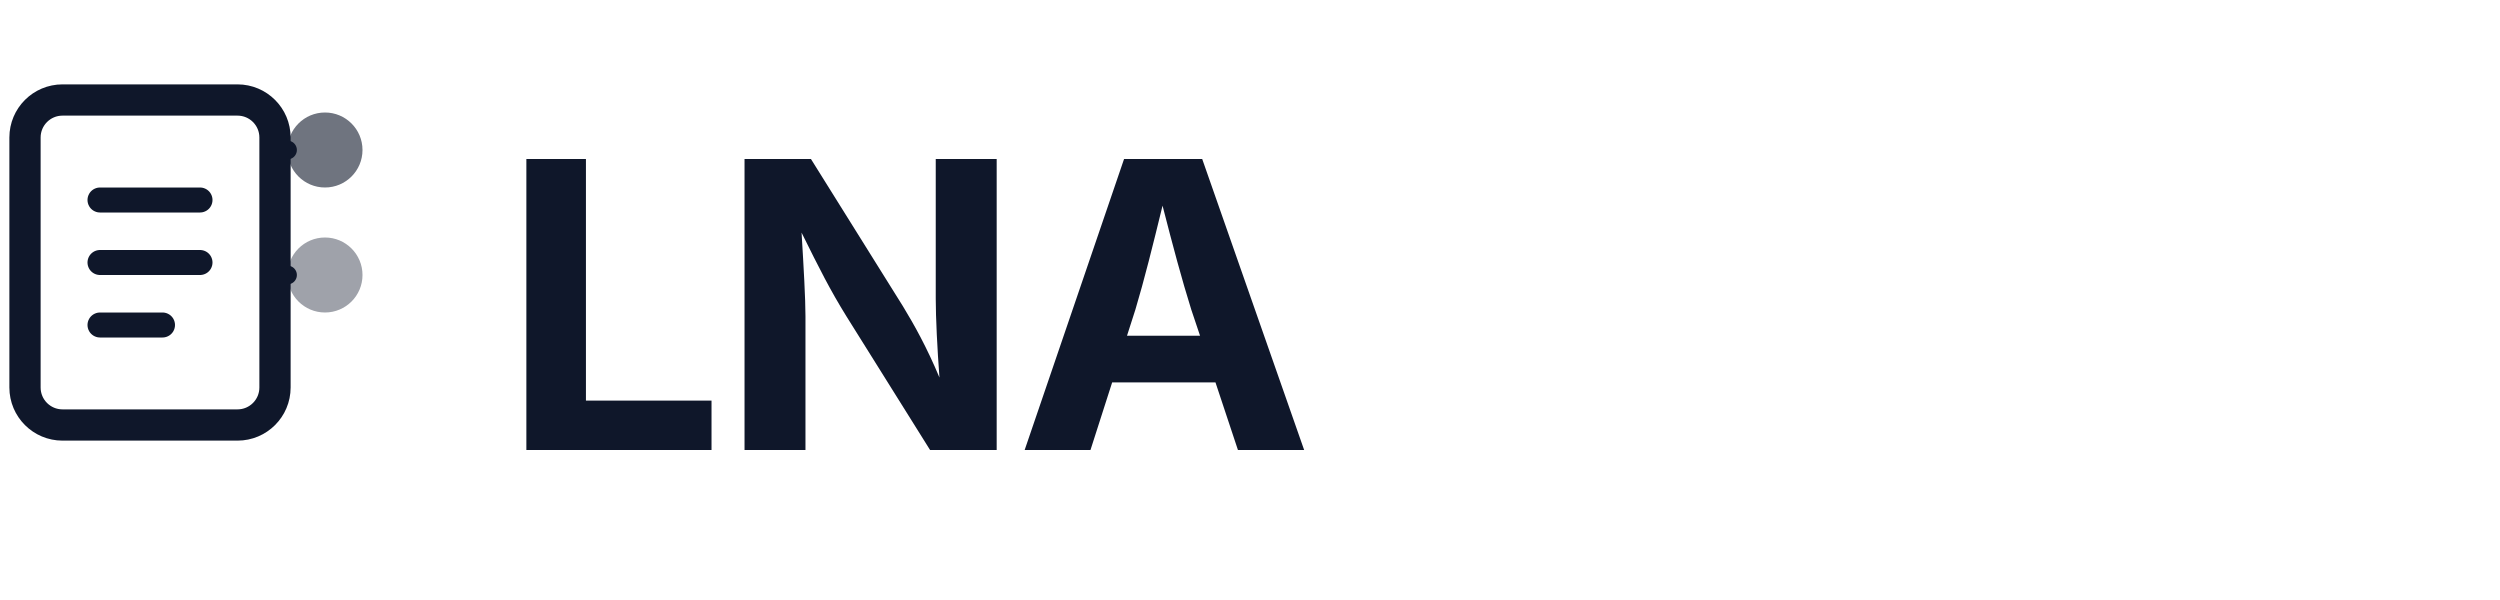
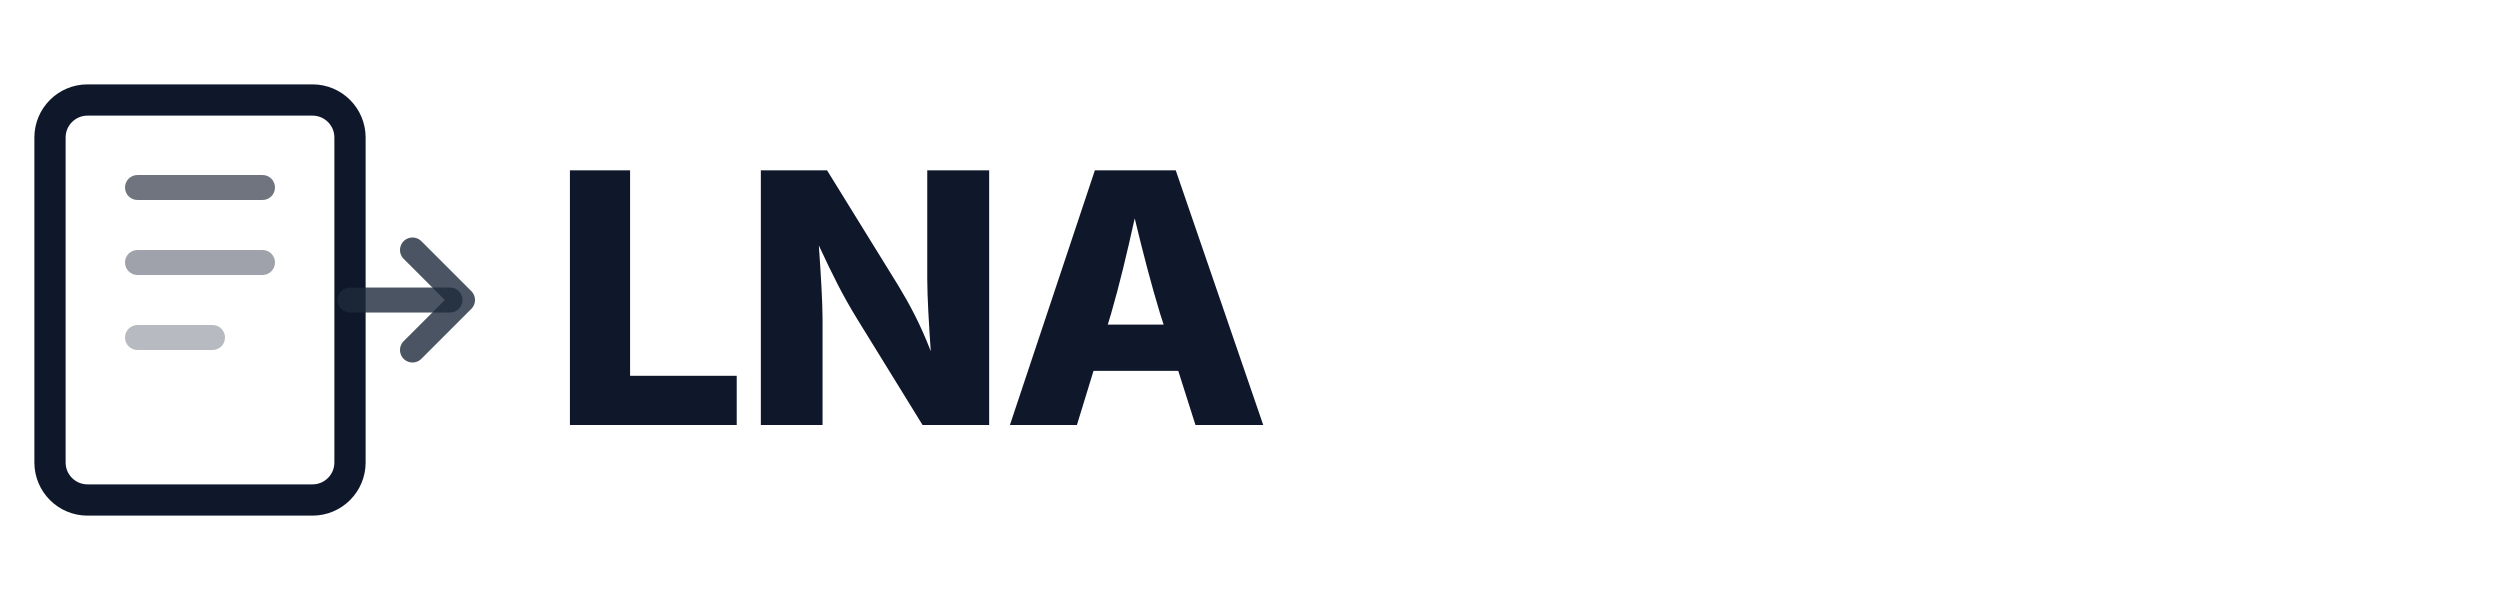
<svg xmlns="http://www.w3.org/2000/svg" viewBox="0 0 200 48" fill="none">
  <g>
-     <rect x="2" y="8" width="20" height="26" rx="3" stroke="#0F172A" stroke-width="2.5" fill="none" />
-     <path d="M8 16h8M8 21h8M8 26h5" stroke="#0F172A" stroke-width="2" stroke-linecap="round" />
-     <circle cx="26" cy="12" r="3" fill="#0F172A" opacity="0.6" />
-     <circle cx="26" cy="22" r="3" fill="#0F172A" opacity="0.4" />
-     <path d="M22 12h1M22 22h1" stroke="#0F172A" stroke-width="1.5" stroke-linecap="round" />
+     <rect x="4" y="8" width="24" height="32" rx="3" stroke="#0F172A" stroke-width="2.5" fill="none" />
+     <rect x="10" y="14" width="12" height="2" rx="1" fill="#0F172A" opacity="0.6" />
+     <rect x="10" y="20" width="12" height="2" rx="1" fill="#0F172A" opacity="0.4" />
+     <rect x="10" y="26" width="8" height="2" rx="1" fill="#0F172A" opacity="0.3" />
+     <path d="M28 24 L36 24" stroke="#1E293B" stroke-width="2" stroke-linecap="round" opacity="0.8" />
+     <path d="M33 20 L37 24 L33 28" stroke="#1E293B" stroke-width="2" stroke-linecap="round" stroke-linejoin="round" opacity="0.8" />
  </g>
-   <text x="40" y="36" font-family="Inter, system-ui, sans-serif" font-size="32" font-weight="700" fill="#0F172A" letter-spacing="-0.02em">
-     LNA
-   </text>
+   <text x="44" y="34" font-family="Inter, system-ui, sans-serif" font-size="28" font-weight="800" fill="#0F172A" letter-spacing="-0.02em">LNA</text>
</svg>
